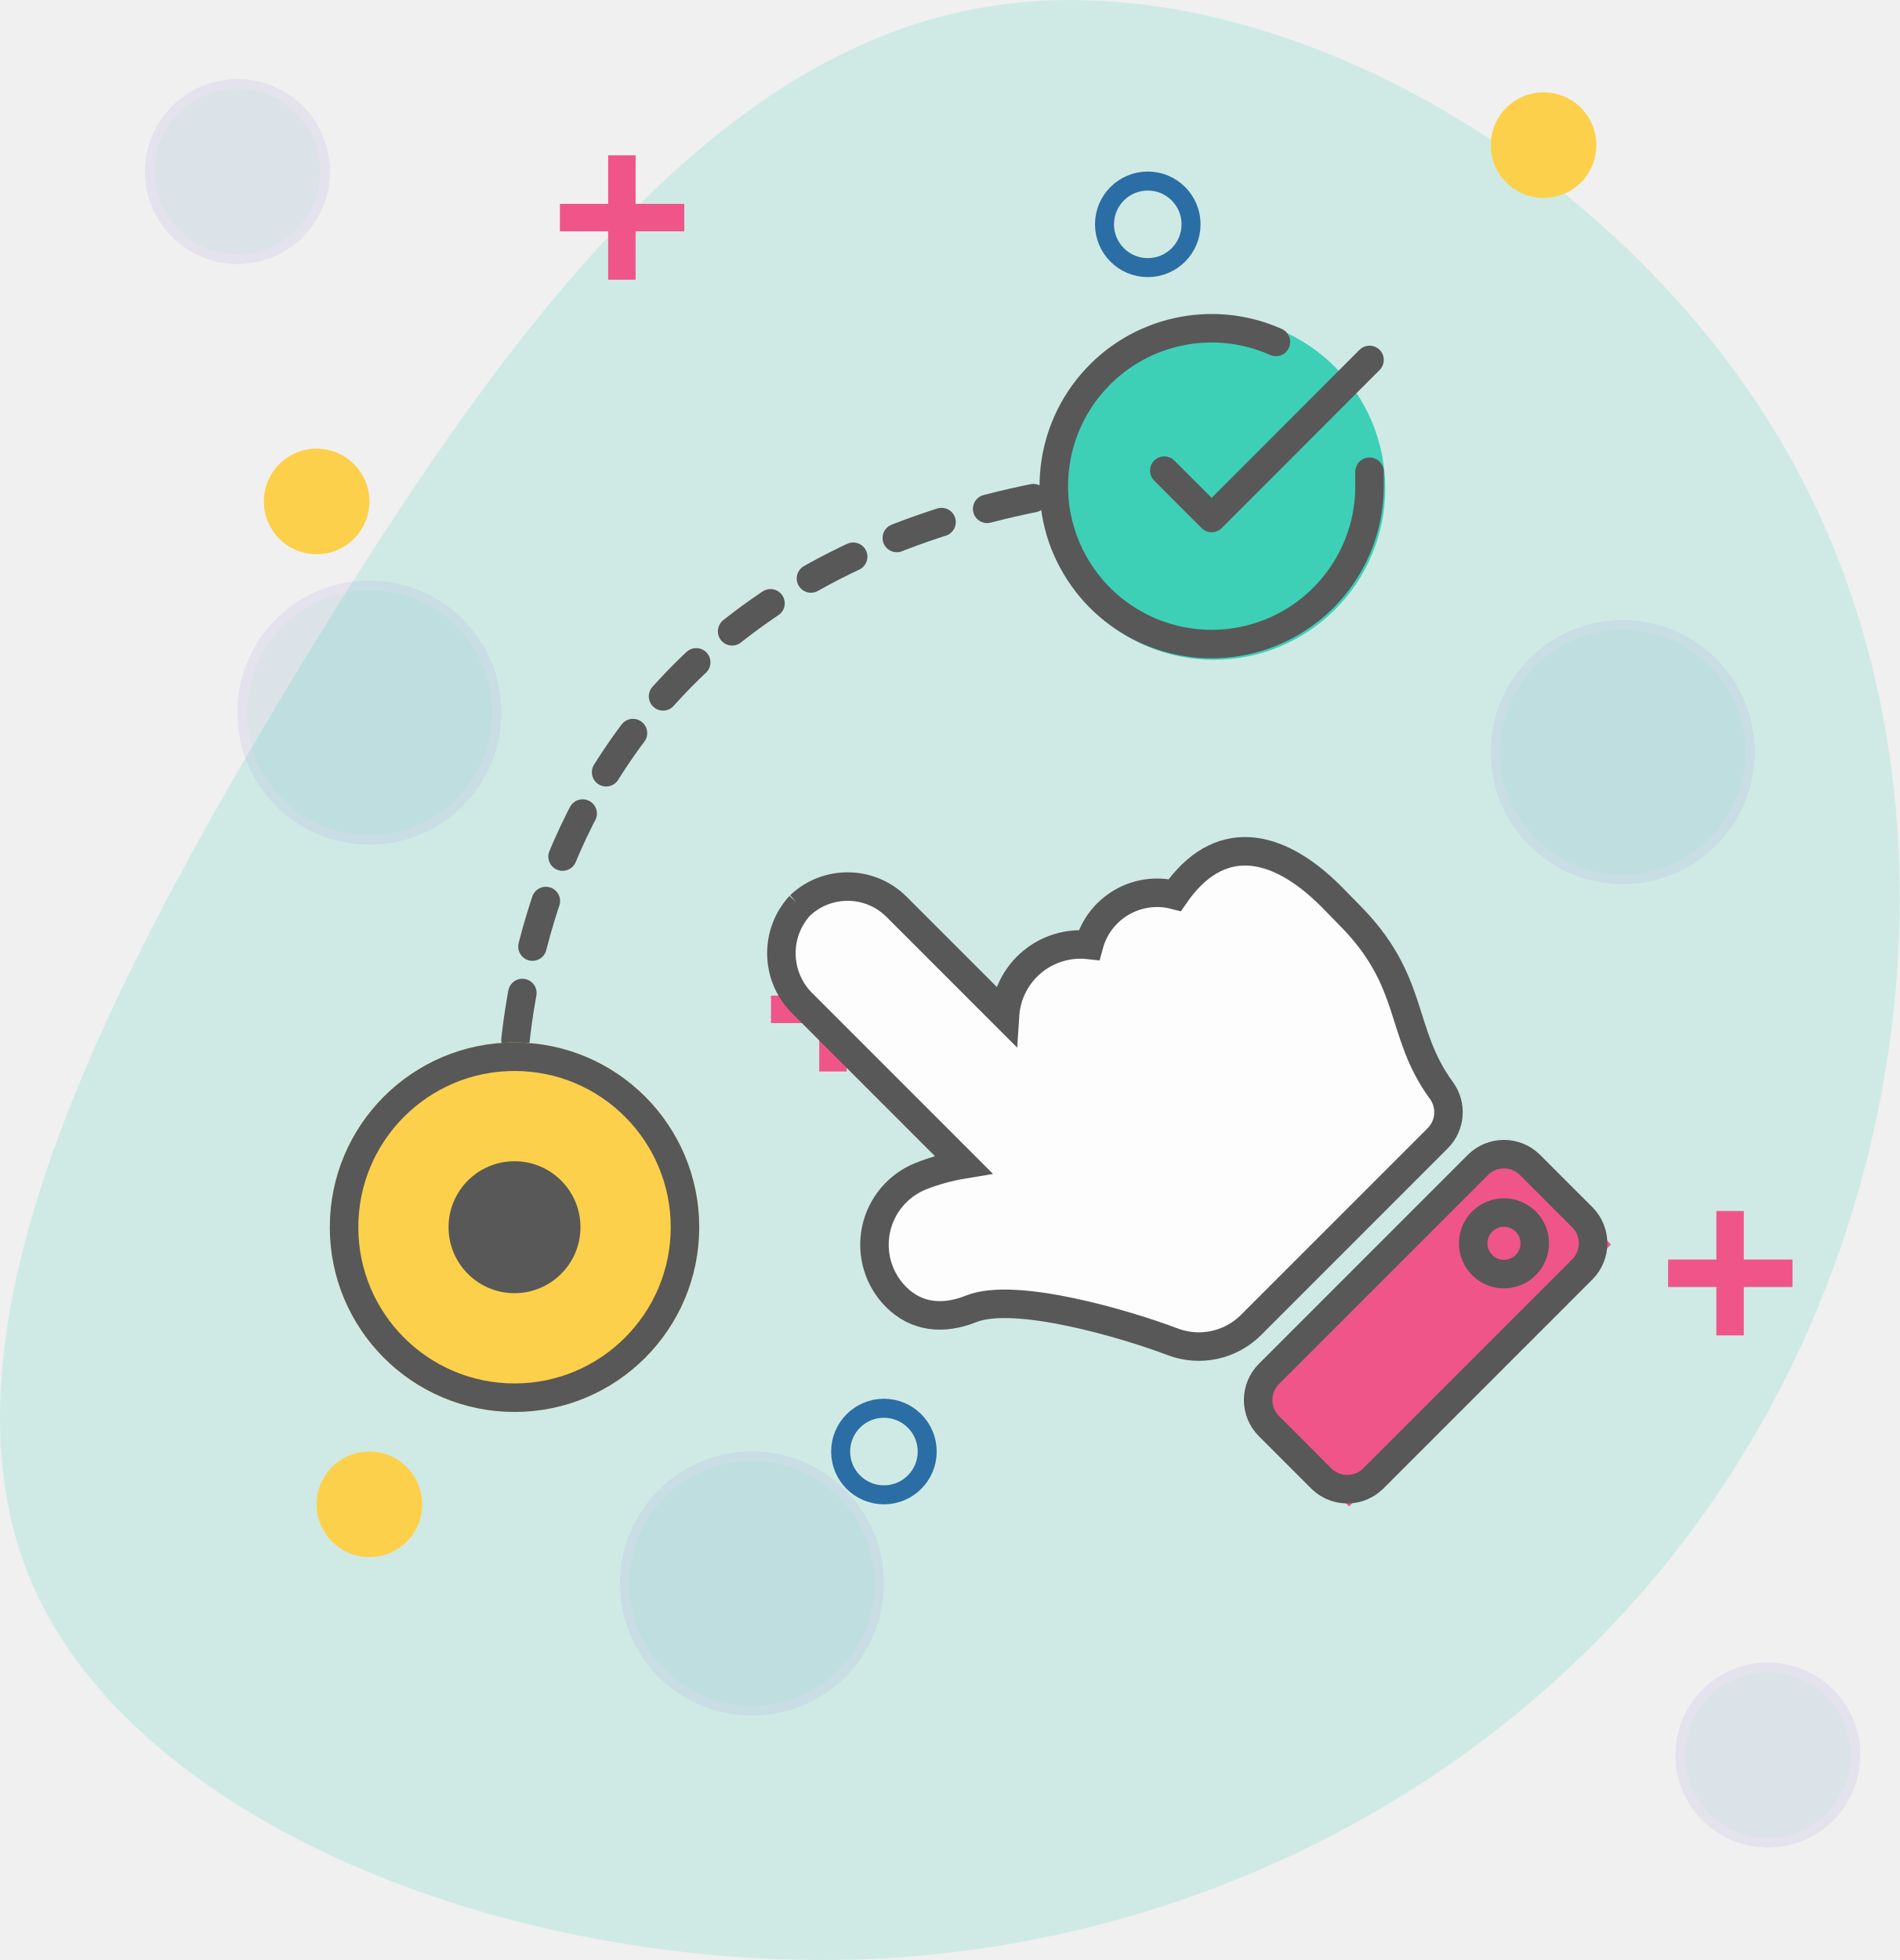
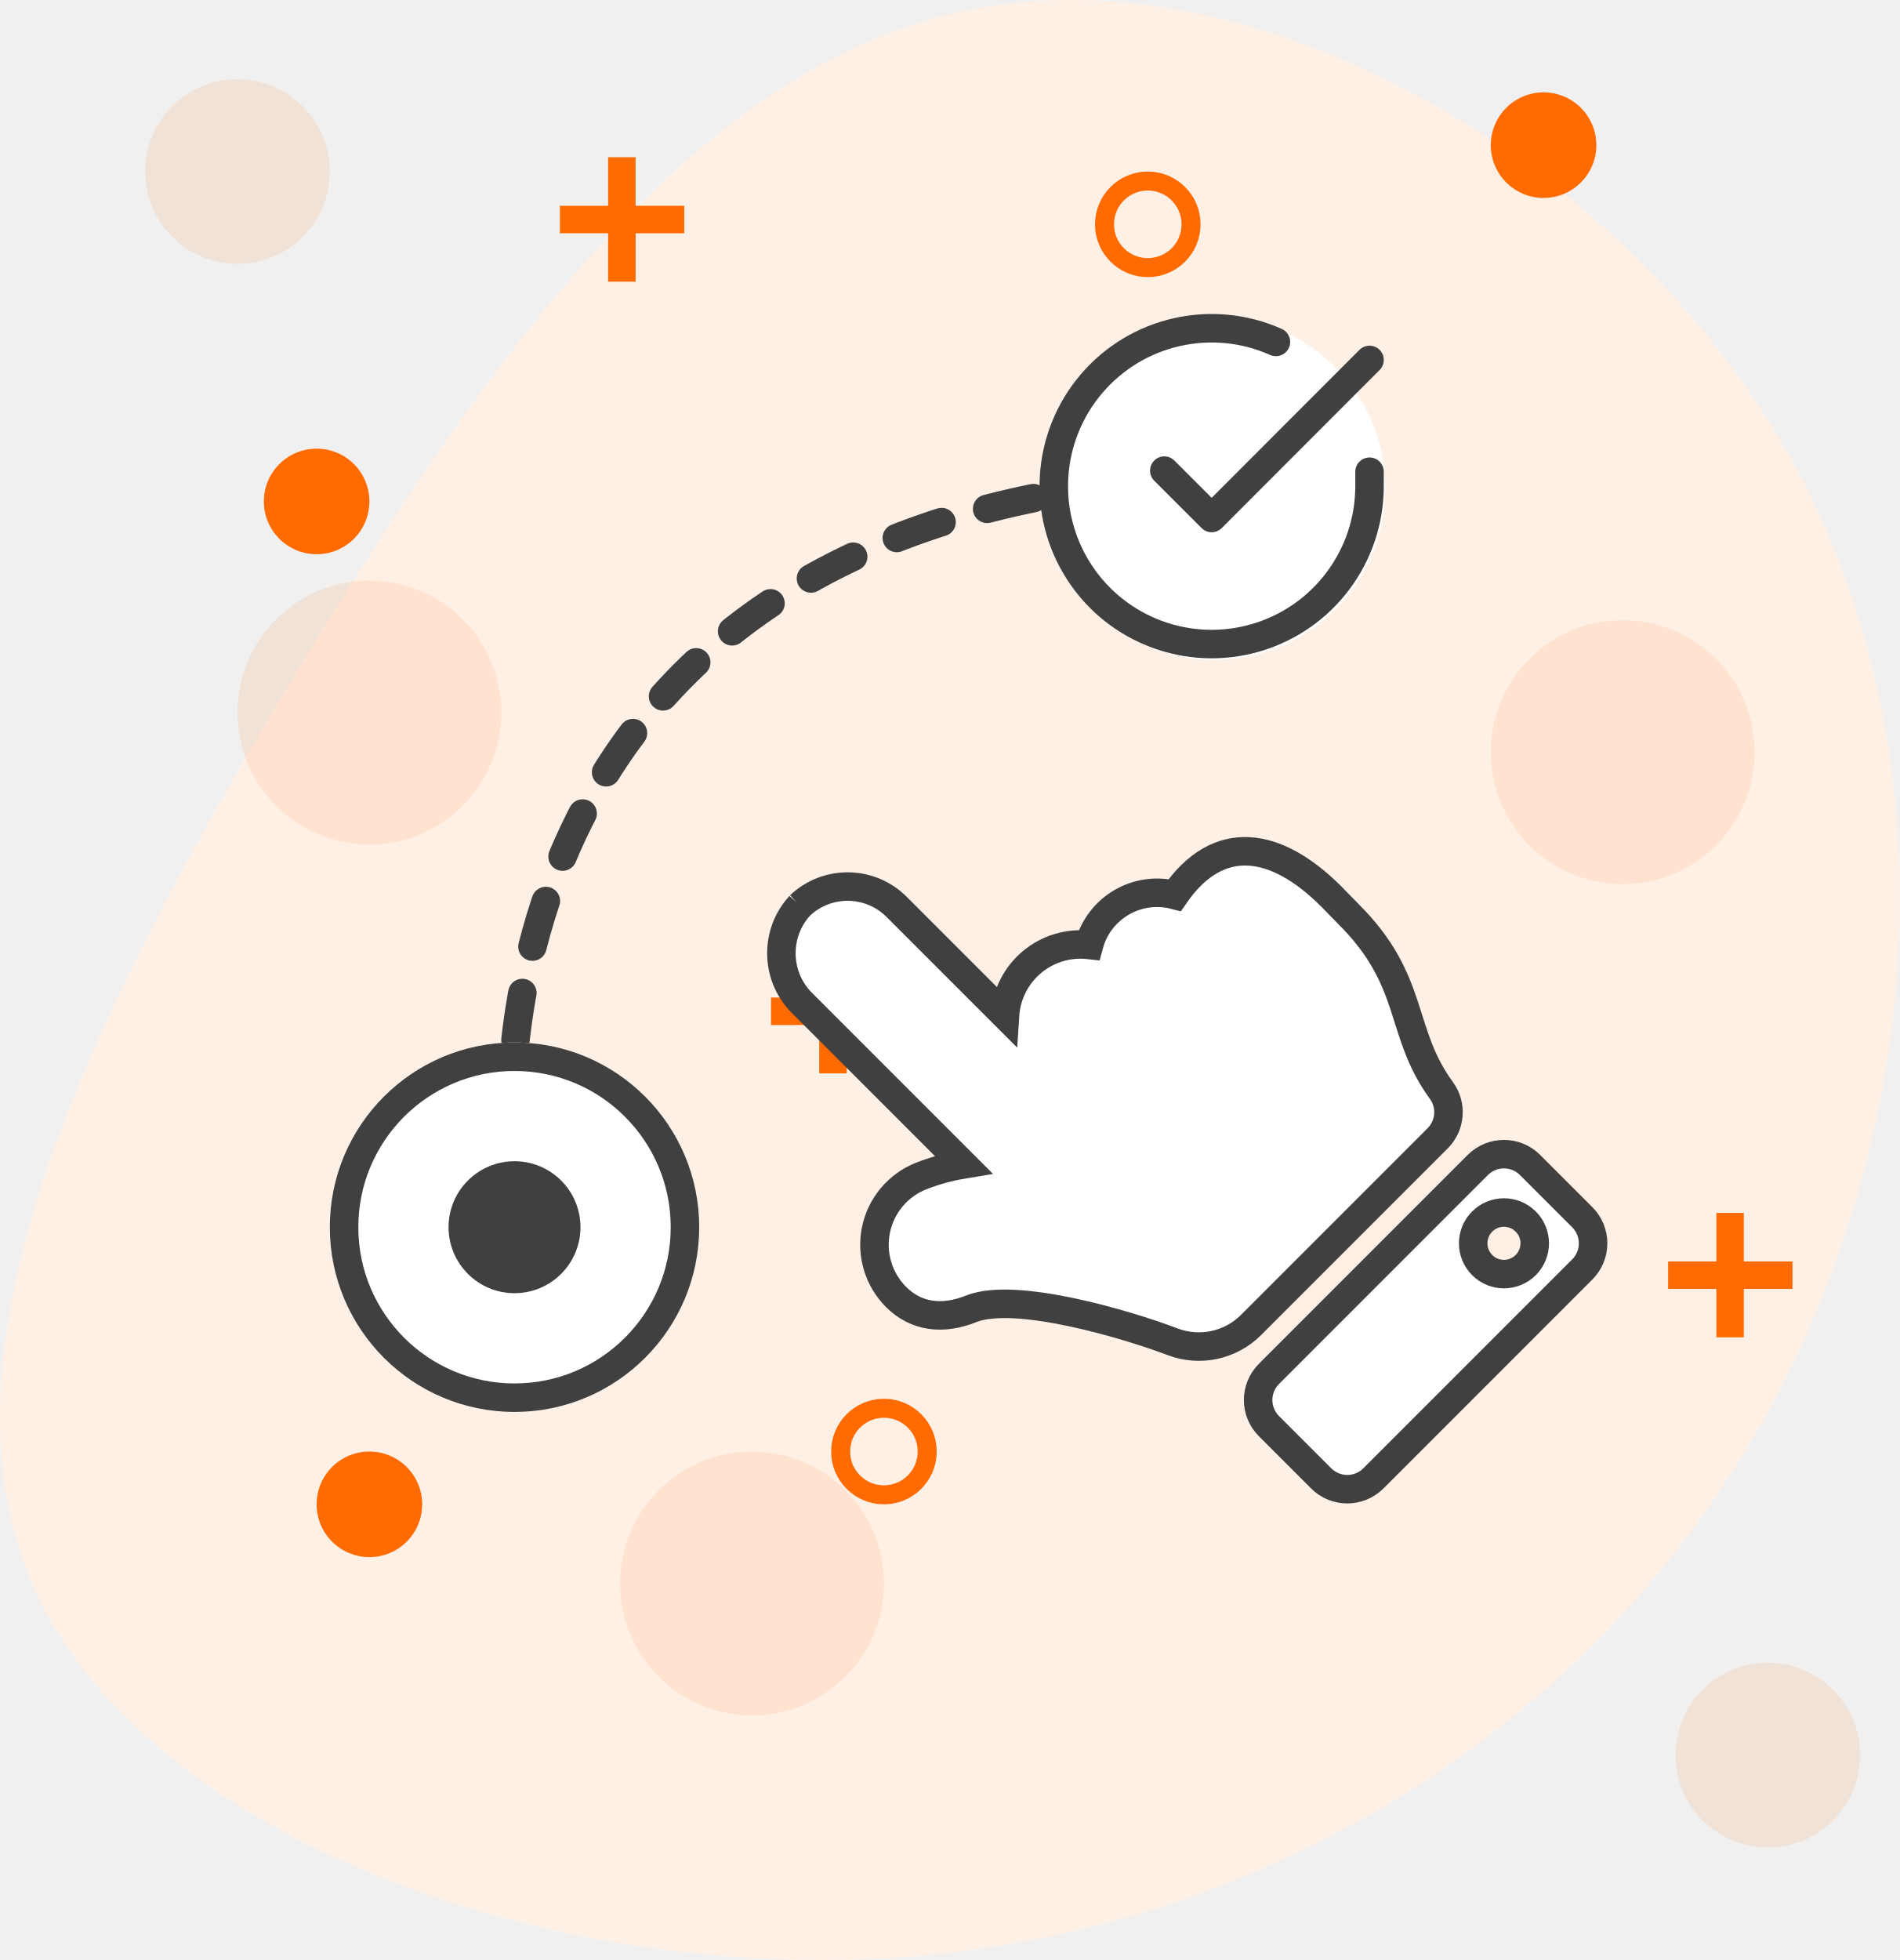
<svg xmlns="http://www.w3.org/2000/svg" width="200" height="206.294" viewBox="0 0 200 206.294">
-   <g id="Grupo_29" data-name="Grupo 29" transform="translate(-8 -6)" opacity="0.86">
-     <path id="blob" d="M121.88-23.877C138.815,7.84,134.94,49.316,116,79.885,97.2,110.6,63.182,130.546,25.724,132.7c-37.6,2.009-78.79-13.634-89.841-39.754-11.051-26.263,8.037-62.716,28.56-96.586C-14.89-37.368,7.211-68.367,37.206-72.816,67.2-77.408,104.945-55.45,121.88-23.877Z" transform="translate(75.36 79.423)" fill="#21cbae" opacity="0.18" />
+   <g id="Grupo_904375" data-name="Grupo 904375" transform="translate(-8 -6)">
+     <path id="blob" d="M121.88-23.877C138.815,7.84,134.94,49.316,116,79.885,97.2,110.6,63.182,130.546,25.724,132.7c-37.6,2.009-78.79-13.634-89.841-39.754-11.051-26.263,8.037-62.716,28.56-96.586C-14.89-37.368,7.211-68.367,37.206-72.816,67.2-77.408,104.945-55.45,121.88-23.877Z" transform="translate(75.36 79.423)" fill="#fff0e5" />
    <g id="Grupo_23" data-name="Grupo 23" transform="translate(206.611 14.333) rotate(90)">
-       <text id="_" data-name="+" transform="translate(98.278 120.444)" fill="#ef3c79" font-size="27" font-family="Montserrat-Bold, Montserrat" font-weight="700">
-         <tspan x="-8.087" y="0">+</tspan>
+       <text id="_" data-name="+" transform="translate(98.278 120.444)" fill="#ff6b00" font-size="27" font-family="Montserrat-Bold, Montserrat" font-weight="700">
+         <tspan x="-7.884" y="0">+</tspan>
      </text>
-       <text id="_2" data-name="+" transform="translate(14.944 142.667)" fill="#ef3c79" font-size="27" font-family="Montserrat-Bold, Montserrat" font-weight="700">
-         <tspan x="-8.087" y="0">+</tspan>
+       <text id="_2" data-name="+" transform="translate(14.944 142.667)" fill="#ff6b00" font-size="27" font-family="Montserrat-Bold, Montserrat" font-weight="700">
+         <tspan x="-7.884" y="0">+</tspan>
      </text>
-       <text id="_3" data-name="+" transform="translate(126.056 26)" fill="#ef3c79" font-size="27" font-family="Montserrat-Bold, Montserrat" font-weight="700">
-         <tspan x="-8.087" y="0">+</tspan>
+       <text id="_3" data-name="+" transform="translate(126.056 26)" fill="#ff6b00" font-size="27" font-family="Montserrat-Bold, Montserrat" font-weight="700">
+         <tspan x="-7.884" y="0">+</tspan>
      </text>
-       <circle id="Elipse_1" data-name="Elipse 1" cx="5.556" cy="5.556" r="5.556" transform="translate(1.389 30.556)" fill="#fecb2f" />
-       <circle id="Elipse_2" data-name="Elipse 2" cx="5.556" cy="5.556" r="5.556" transform="translate(38.889 159.722)" fill="#fecb2f" />
-       <circle id="Elipse_5" data-name="Elipse 5" cx="5.556" cy="5.556" r="5.556" transform="translate(144.444 154.167)" fill="#fecb2f" />
-       <g id="Elipse_6" data-name="Elipse 6" transform="translate(56.944 13.889)" fill="#0b5999" stroke="#7453d8" stroke-width="1" opacity="0.1">
-         <circle cx="13.889" cy="13.889" r="13.889" stroke="none" />
-         <circle cx="13.889" cy="13.889" r="13.389" fill="none" />
-       </g>
-       <g id="Elipse_7" data-name="Elipse 7" transform="translate(144.444 105.556)" fill="#0b5999" stroke="#7453d8" stroke-width="1" opacity="0.1">
-         <circle cx="13.889" cy="13.889" r="13.889" stroke="none" />
-         <circle cx="13.889" cy="13.889" r="13.389" fill="none" />
-       </g>
-       <g id="Elipse_11" data-name="Elipse 11" transform="translate(166.667 2.778)" fill="#0b5999" stroke="#7453d8" stroke-width="1" opacity="0.1">
-         <circle cx="9.722" cy="9.722" r="9.722" stroke="none" />
-         <circle cx="9.722" cy="9.722" r="9.222" fill="none" />
-       </g>
-       <g id="Elipse_12" data-name="Elipse 12" transform="translate(0 163.889)" fill="#0b5999" stroke="#7453d8" stroke-width="1" opacity="0.1">
-         <circle cx="9.722" cy="9.722" r="9.722" stroke="none" />
-         <circle cx="9.722" cy="9.722" r="9.222" fill="none" />
-       </g>
-       <g id="Elipse_8" data-name="Elipse 8" transform="translate(52.778 145.833)" fill="#0b5999" stroke="#7453d8" stroke-width="1" opacity="0.1">
-         <circle cx="13.889" cy="13.889" r="13.889" stroke="none" />
-         <circle cx="13.889" cy="13.889" r="13.389" fill="none" />
-       </g>
-       <g id="Elipse_3" data-name="Elipse 3" transform="translate(138.889 100)" fill="none" stroke="#0b5999" stroke-width="2">
+       <circle id="Elipse_1" data-name="Elipse 1" cx="5.556" cy="5.556" r="5.556" transform="translate(1.389 30.556)" fill="#ff6b00" />
+       <circle id="Elipse_2" data-name="Elipse 2" cx="5.556" cy="5.556" r="5.556" transform="translate(38.889 159.722)" fill="#ff6b00" />
+       <circle id="Elipse_5" data-name="Elipse 5" cx="5.556" cy="5.556" r="5.556" transform="translate(144.444 154.167)" fill="#ff6b00" />
+       <circle id="Elipse_6" data-name="Elipse 6" cx="13.889" cy="13.889" r="13.889" transform="translate(56.944 13.889)" fill="#ff6b00" opacity="0.1" />
+       <circle id="Elipse_7" data-name="Elipse 7" cx="13.889" cy="13.889" r="13.889" transform="translate(144.444 105.556)" fill="#ff6b00" opacity="0.1" />
+       <circle id="Elipse_11" data-name="Elipse 11" cx="9.722" cy="9.722" r="9.722" transform="translate(166.667 2.778)" fill="#ff6b00" opacity="0.1" />
+       <circle id="Elipse_12" data-name="Elipse 12" cx="9.722" cy="9.722" r="9.722" transform="translate(0 163.889)" fill="#ff6b00" opacity="0.1" />
+       <circle id="Elipse_8" data-name="Elipse 8" cx="13.889" cy="13.889" r="13.889" transform="translate(52.778 145.833)" fill="#ff6b00" opacity="0.1" />
+       <g id="Elipse_3" data-name="Elipse 3" transform="translate(138.889 100)" fill="none" stroke="#ff6b00" stroke-width="2">
        <circle cx="5.556" cy="5.556" r="5.556" stroke="none" />
        <circle cx="5.556" cy="5.556" r="4.556" fill="none" />
      </g>
-       <g id="Elipse_4" data-name="Elipse 4" transform="translate(9.722 72.222)" fill="none" stroke="#0b5999" stroke-width="2">
+       <g id="Elipse_4" data-name="Elipse 4" transform="translate(9.722 72.222)" fill="none" stroke="#ff6b00" stroke-width="2">
        <circle cx="5.556" cy="5.556" r="5.556" stroke="none" />
        <circle cx="5.556" cy="5.556" r="4.556" fill="none" />
      </g>
    </g>
    <g id="Grupo_20" data-name="Grupo 20" transform="translate(42.722 39.333)">
      <g id="Grupo_17" data-name="Grupo 17" transform="translate(33.531 77.938) rotate(-45)">
        <path id="Icon_awesome-hand-point-right" data-name="Icon awesome-hand-point-right" d="M85.321,21.975a7.3,7.3,0,0,1-7.257,7.1H61.889a7.968,7.968,0,0,1-1.02,11.492A7.42,7.42,0,0,1,58.2,50.661c1.454,7.96-3.555,11.544-11.761,11.544-.445,0-2.151-.033-2.592-.032C33.812,62.2,31.4,57.141,23.808,55.967a3.883,3.883,0,0,1-3.283-3.84V24.341h0a7.776,7.776,0,0,1,4.611-7.1c4.679-2.1,15.456-7.944,17.42-12.526C43.818,1.765,46.019,0,49.035,0a7.781,7.781,0,0,1,7.147,10.839,22.017,22.017,0,0,1-2.293,4.037H78.064a7.422,7.422,0,0,1,7.257,7.1Zm-69.77.056v31.1a3.888,3.888,0,0,1-3.888,3.888H3.888A3.888,3.888,0,0,1,0,53.133v-31.1a3.888,3.888,0,0,1,3.888-3.888h7.776A3.888,3.888,0,0,1,15.551,22.031ZM11.015,49.246a3.24,3.24,0,1,0-3.24,3.24A3.24,3.24,0,0,0,11.015,49.246Z" transform="translate(0 85.917) rotate(-90)" fill="#fff" />
-         <rect id="Rectángulo_303308" data-name="Rectángulo 303308" width="39" height="15" transform="translate(18.728 70.599)" fill="#ef3c79" />
        <path id="Icon_awesome-hand-point-right-2" data-name="Icon awesome-hand-point-right" d="M85.321,21.975a7.3,7.3,0,0,1-7.257,7.1H61.889a7.968,7.968,0,0,1-1.02,11.492A7.42,7.42,0,0,1,58.2,50.661c1.454,7.96-3.555,11.544-11.761,11.544-.445,0-2.151-.033-2.592-.032C33.812,62.2,31.4,57.141,23.808,55.967a3.883,3.883,0,0,1-3.283-3.84V24.341h0a7.776,7.776,0,0,1,4.611-7.1c4.679-2.1,15.456-7.944,17.42-12.526C43.818,1.765,46.019,0,49.035,0a7.781,7.781,0,0,1,7.147,10.839,22.017,22.017,0,0,1-2.293,4.037H78.064a7.422,7.422,0,0,1,7.257,7.1Zm-69.77.056v31.1a3.888,3.888,0,0,1-3.888,3.888H3.888A3.888,3.888,0,0,1,0,53.133v-31.1a3.888,3.888,0,0,1,3.888-3.888h7.776A3.888,3.888,0,0,1,15.551,22.031ZM11.015,49.246a3.24,3.24,0,1,0-3.24,3.24A3.24,3.24,0,0,0,11.015,49.246Z" transform="translate(0.595 85.321) rotate(-90)" fill="none" stroke="#404040" stroke-width="3" />
      </g>
      <path id="Trazado_43" data-name="Trazado 43" d="M1263.059,186.027s-5.147-61.973,66.91-68.789" transform="translate(-1243.858 -99.916)" fill="none" stroke="#404040" stroke-linecap="round" stroke-width="3" stroke-dasharray="5" />
      <g id="Grupo_18" data-name="Grupo 18" transform="translate(0 76.389)">
-         <g id="Elipse_10" data-name="Elipse 10" transform="translate(0 0)" fill="#fecb2f" stroke="#404040" stroke-width="3">
+         <g id="Elipse_10" data-name="Elipse 10" transform="translate(0 0)" fill="#fff" stroke="#404040" stroke-width="3">
          <circle cx="19.444" cy="19.444" r="19.444" stroke="none" />
          <circle cx="19.444" cy="19.444" r="17.944" fill="none" />
        </g>
        <circle id="Elipse_14" data-name="Elipse 14" cx="6.944" cy="6.944" r="6.944" transform="translate(12.5 12.5)" fill="#404040" />
      </g>
      <g id="Grupo_19" data-name="Grupo 19" transform="translate(75 0)">
-         <circle id="Elipse_13" data-name="Elipse 13" cx="18.056" cy="18.056" r="18.056" transform="translate(0)" fill="#21cbae" />
+         <circle id="Elipse_13" data-name="Elipse 13" cx="18.056" cy="18.056" r="18.056" transform="translate(0)" fill="#fff" />
        <g id="Icon_feather-check-circle" data-name="Icon feather-check-circle" transform="translate(1.216 1.216)">
          <path id="Trazado_18" data-name="Trazado 18" d="M36.24,18.092v1.529A16.62,16.62,0,1,1,26.385,4.43" transform="translate(-3 -2.991)" fill="none" stroke="#404040" stroke-linecap="round" stroke-linejoin="round" stroke-width="3" />
          <path id="Trazado_19" data-name="Trazado 19" d="M35.106,6,18.486,22.637,13.5,17.651" transform="translate(-1.866 -2.666)" fill="none" stroke="#404040" stroke-linecap="round" stroke-linejoin="round" stroke-width="3" />
        </g>
      </g>
    </g>
  </g>
</svg>
